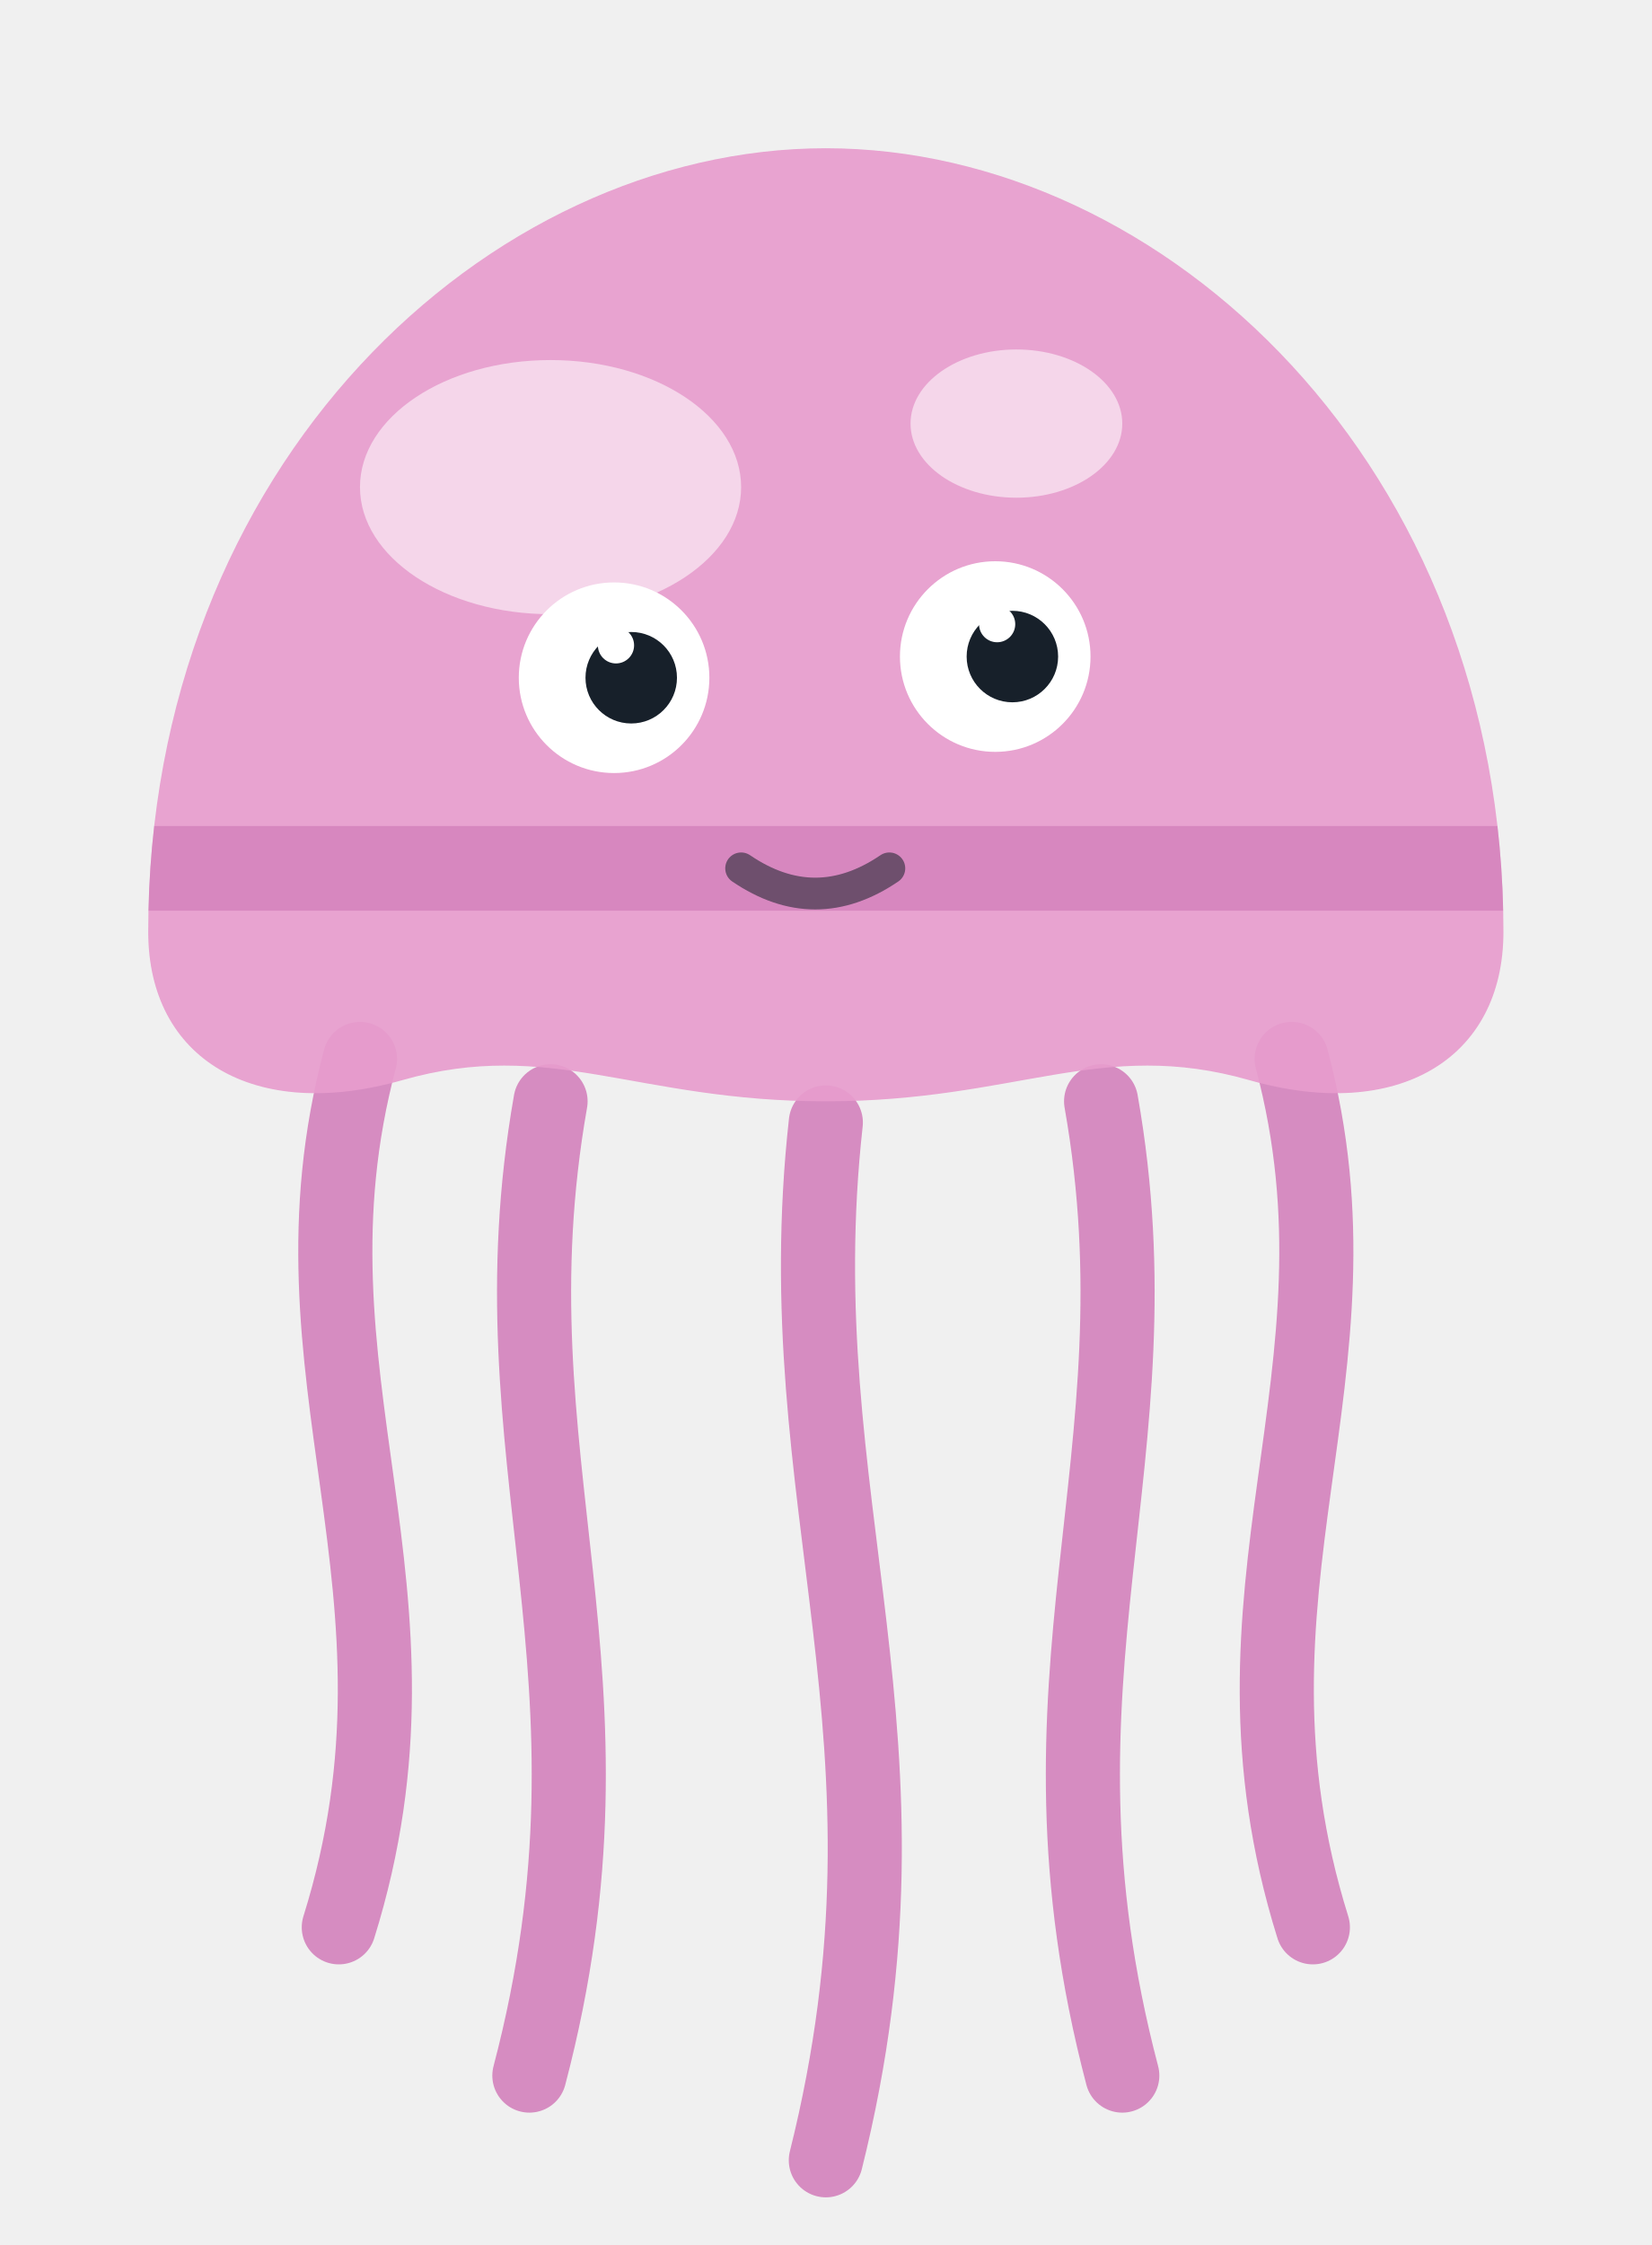
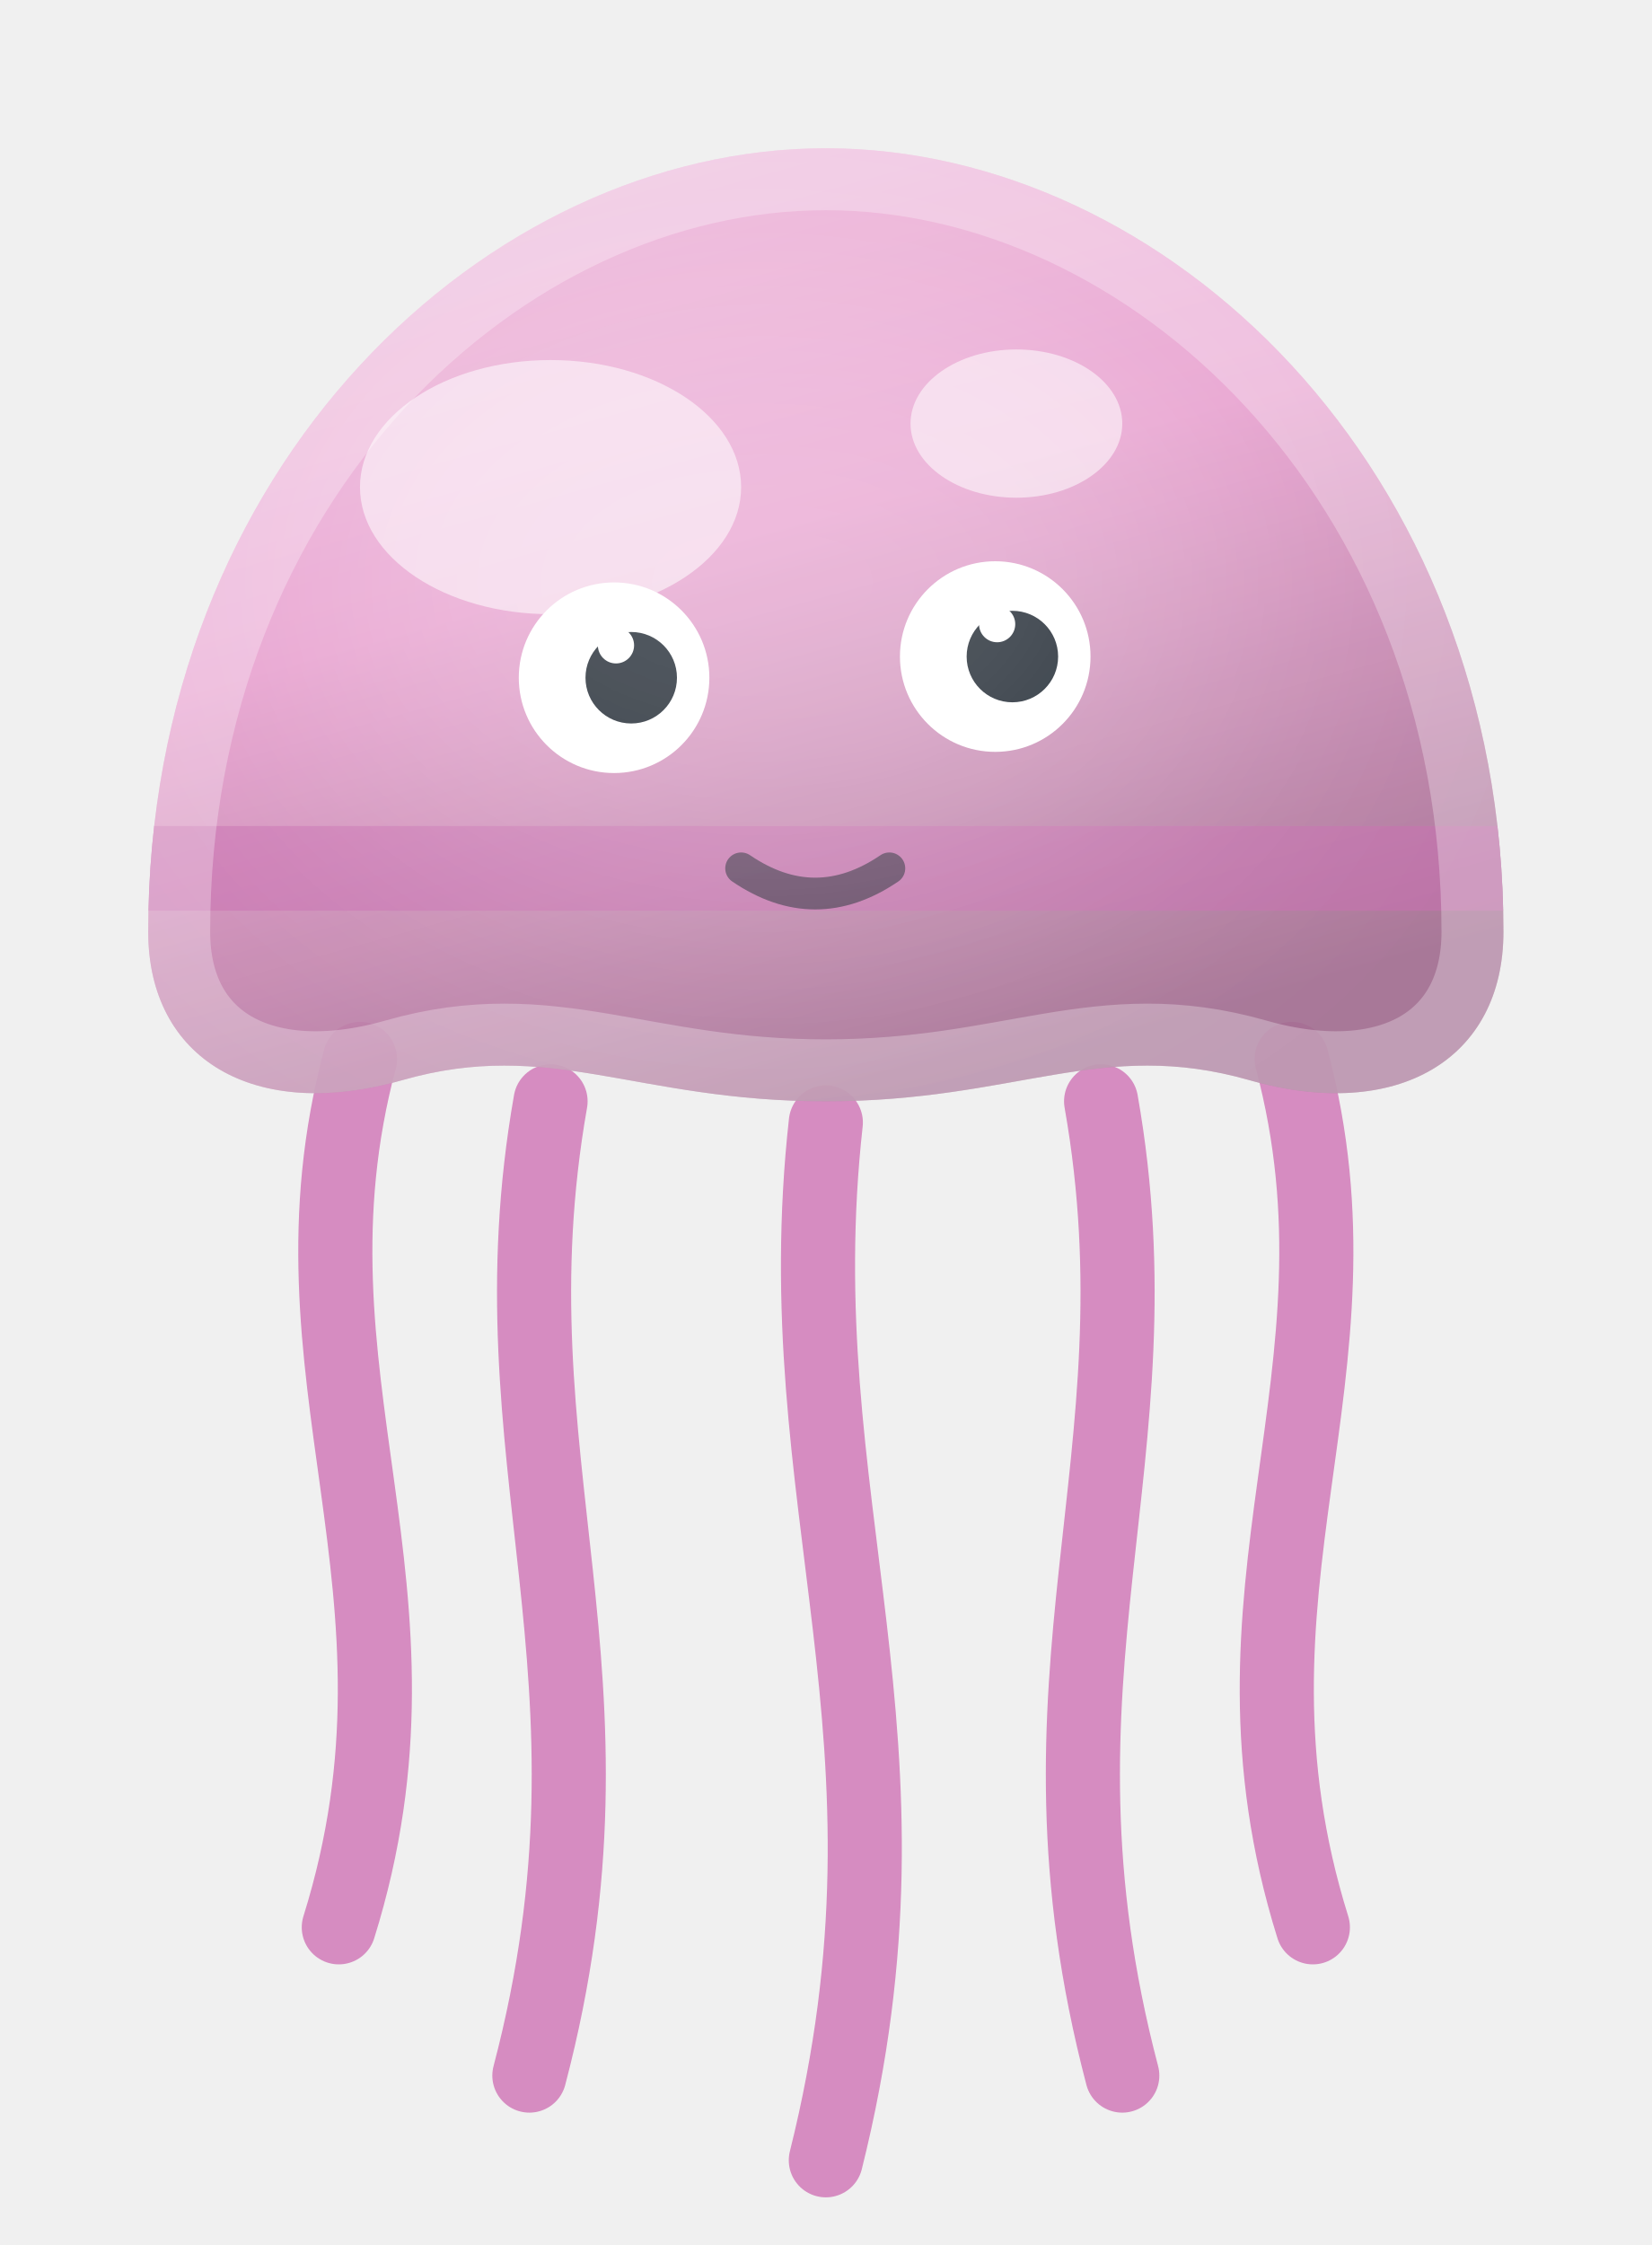
<svg xmlns="http://www.w3.org/2000/svg" viewBox="0 0 156 212" width="468" height="636">
  <defs>
    <clipPath id="c">
      <path d="M14,88 C14,44 46,14 78,14 C110,14 142,44 142,88 C142,100 132,106 118,102 C104,98 96,104 78,104 C60,104 52,98 38,102 C24,106 14,100 14,88 Z" />
    </clipPath>
+     <linearGradient id="vol" x1="0.15" y1="0" x2="0.55" y2="1">
+       <stop offset="0" stop-color="#eebadc" />
+       <stop offset="0.45" stop-color="#e79ccd" />
+       <stop offset="1" stop-color="#a26d90" />
+     </linearGradient>
+     <filter id="soft" x="-60%" y="-60%" width="220%" height="220%">
+       <feGaussianBlur stdDeviation="14.8" />
+     </filter>
  </defs>
  <g fill="none" stroke="#d17ab8" stroke-width="7" stroke-linecap="round" opacity=".85">
    <path d="M34,100 C26,130 42,150 32,182" />
    <path d="M52,104 C46,138 60,158 50,196" />
    <path d="M78,106 C74,142 88,164 78,204" />
    <path d="M104,104 C110,138 96,158 106,196" />
    <path d="M122,100 C130,130 114,150 124,182" />
  </g>
-   <path d="M14,88 C14,44 46,14 78,14 C110,14 142,44 142,88 C142,100 132,106 118,102 C104,98 96,104 78,104 C60,104 52,98 38,102 C24,106 14,100 14,88 Z" fill="#e79ccd" opacity=".92" />
+   <path d="M14,88 C14,44 46,14 78,14 C110,14 142,44 142,88 C142,100 132,106 118,102 C104,98 96,104 78,104 C60,104 52,98 38,102 C24,106 14,100 14,88 Z" fill="url(#vol)" opacity=".92" />
  <g clip-path="url(#c)" opacity=".55">
    <ellipse cx="52" cy="46" rx="18" ry="12" fill="#fff" />
    <ellipse cx="96" cy="40" rx="10" ry="7" fill="#fff" />
    <path d="M14,78 L142,78 L142,86 L14,86 Z" fill="#c96fb0" />
  </g>
  <circle cx="94" cy="62" r="9" fill="#fff" />
  <circle cx="95.62" cy="62" r="4.32" fill="#17202a" />
  <circle cx="94.18" cy="58.94" r="1.71" fill="#fff" />
  <circle cx="58" cy="64" r="9" fill="#fff" />
  <circle cx="59.62" cy="64" r="4.32" fill="#17202a" />
  <circle cx="58.18" cy="60.94" r="1.71" fill="#fff" />
  <path d="M70,82 q7,4.76 14,0" fill="none" stroke="#17202a" stroke-width="3" stroke-linecap="round" opacity=".55" />
+   <g clip-path="url(#c)">
+     <path d="M14,88 C14,44 46,14 78,14 C110,14 142,44 142,88 C142,100 132,106 118,102 C104,98 96,104 78,104 C60,104 52,98 38,102 C24,106 14,100 14,88 Z" fill="none" stroke="#ffffff" stroke-width="11.7" opacity=".28" />
+     <ellipse cx="72" cy="55" rx="47" ry="32" fill="#ffffff" opacity=".26" filter="url(#soft)" />
+     <ellipse cx="78" cy="225" rx="97" ry="72" fill="#68465c" opacity=".42" filter="url(#soft)" />
+   </g>
</svg>
